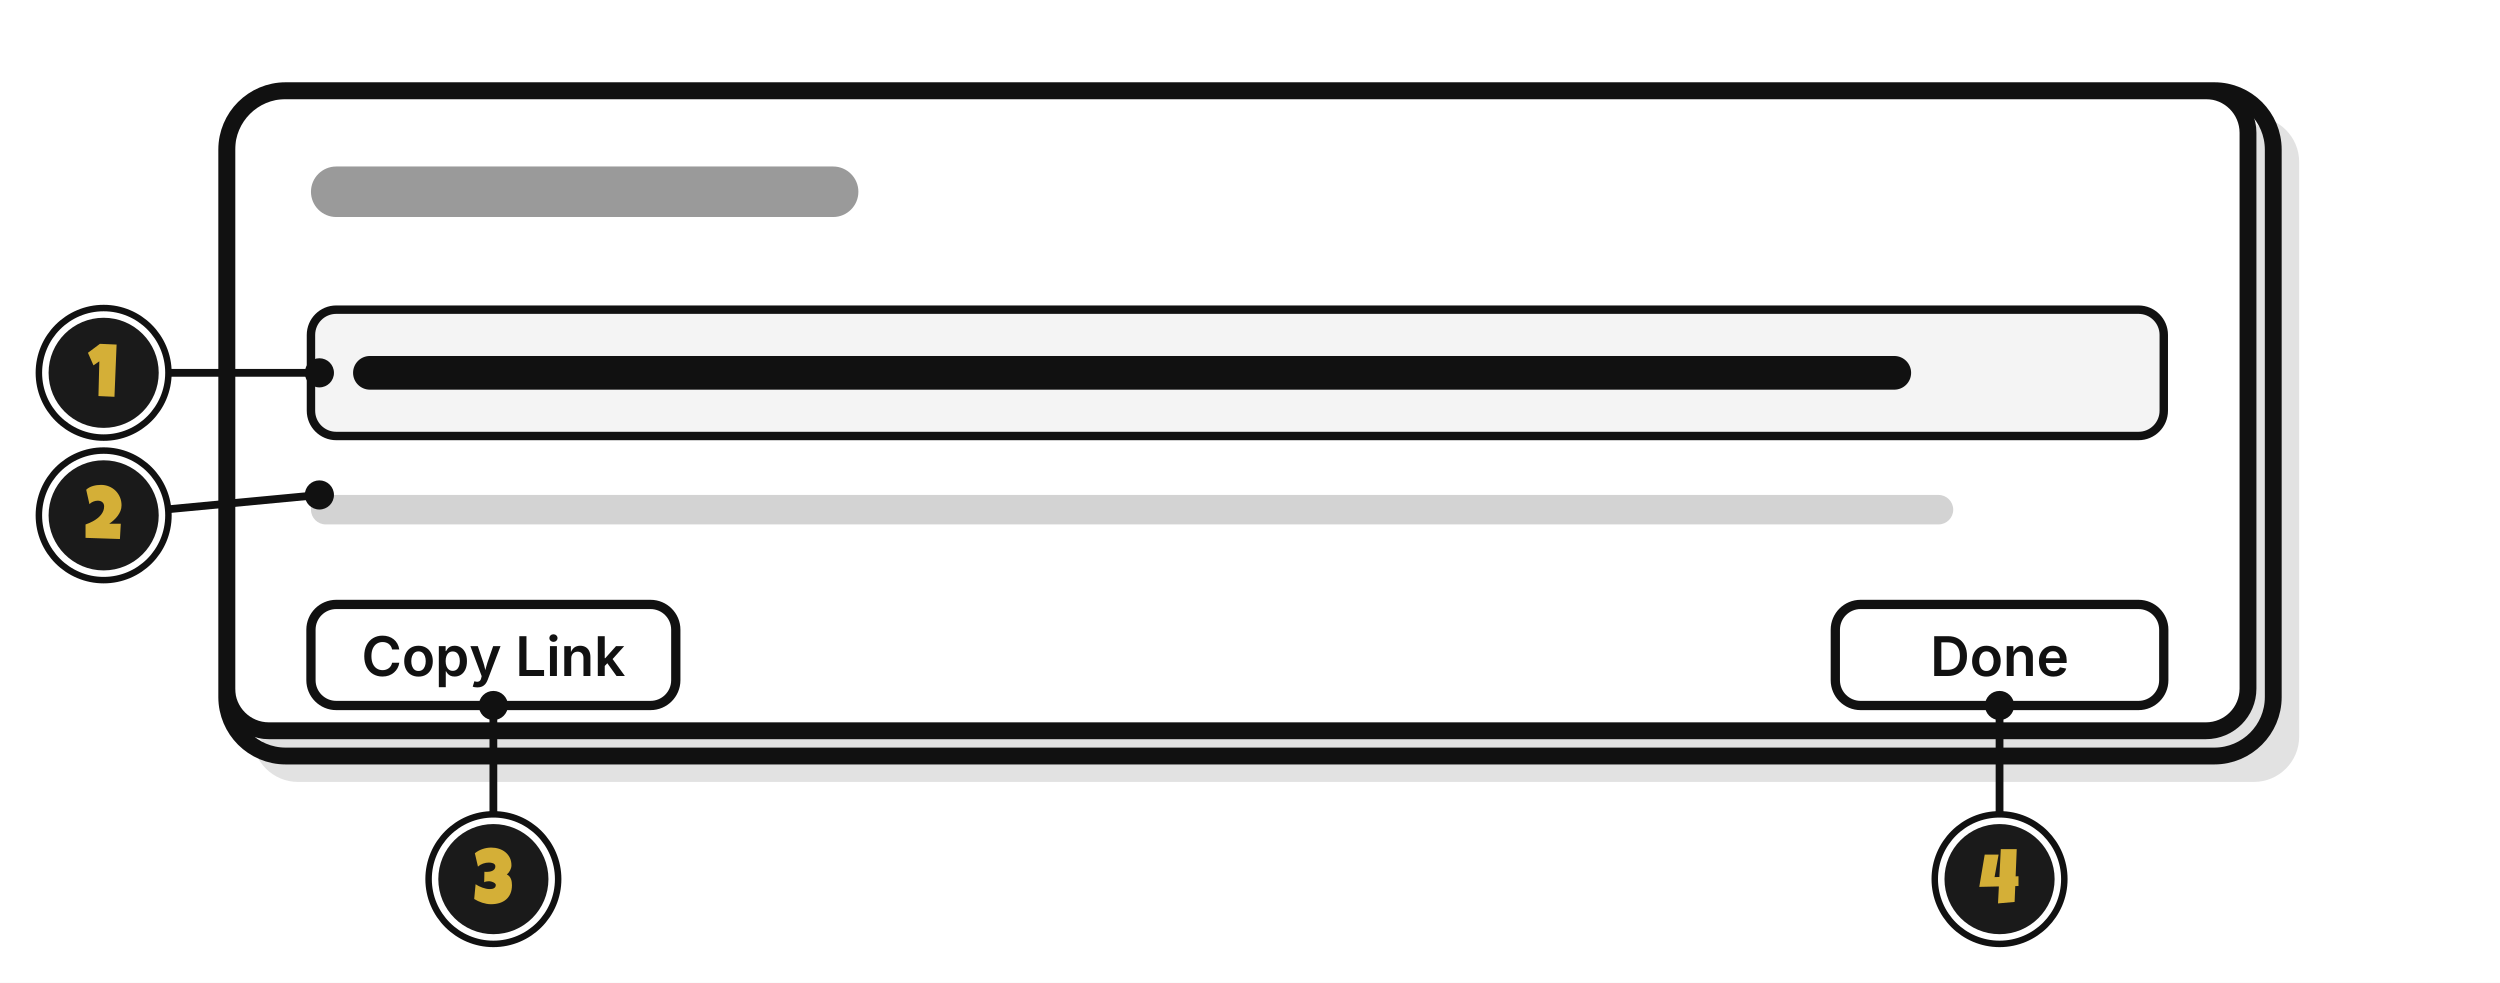
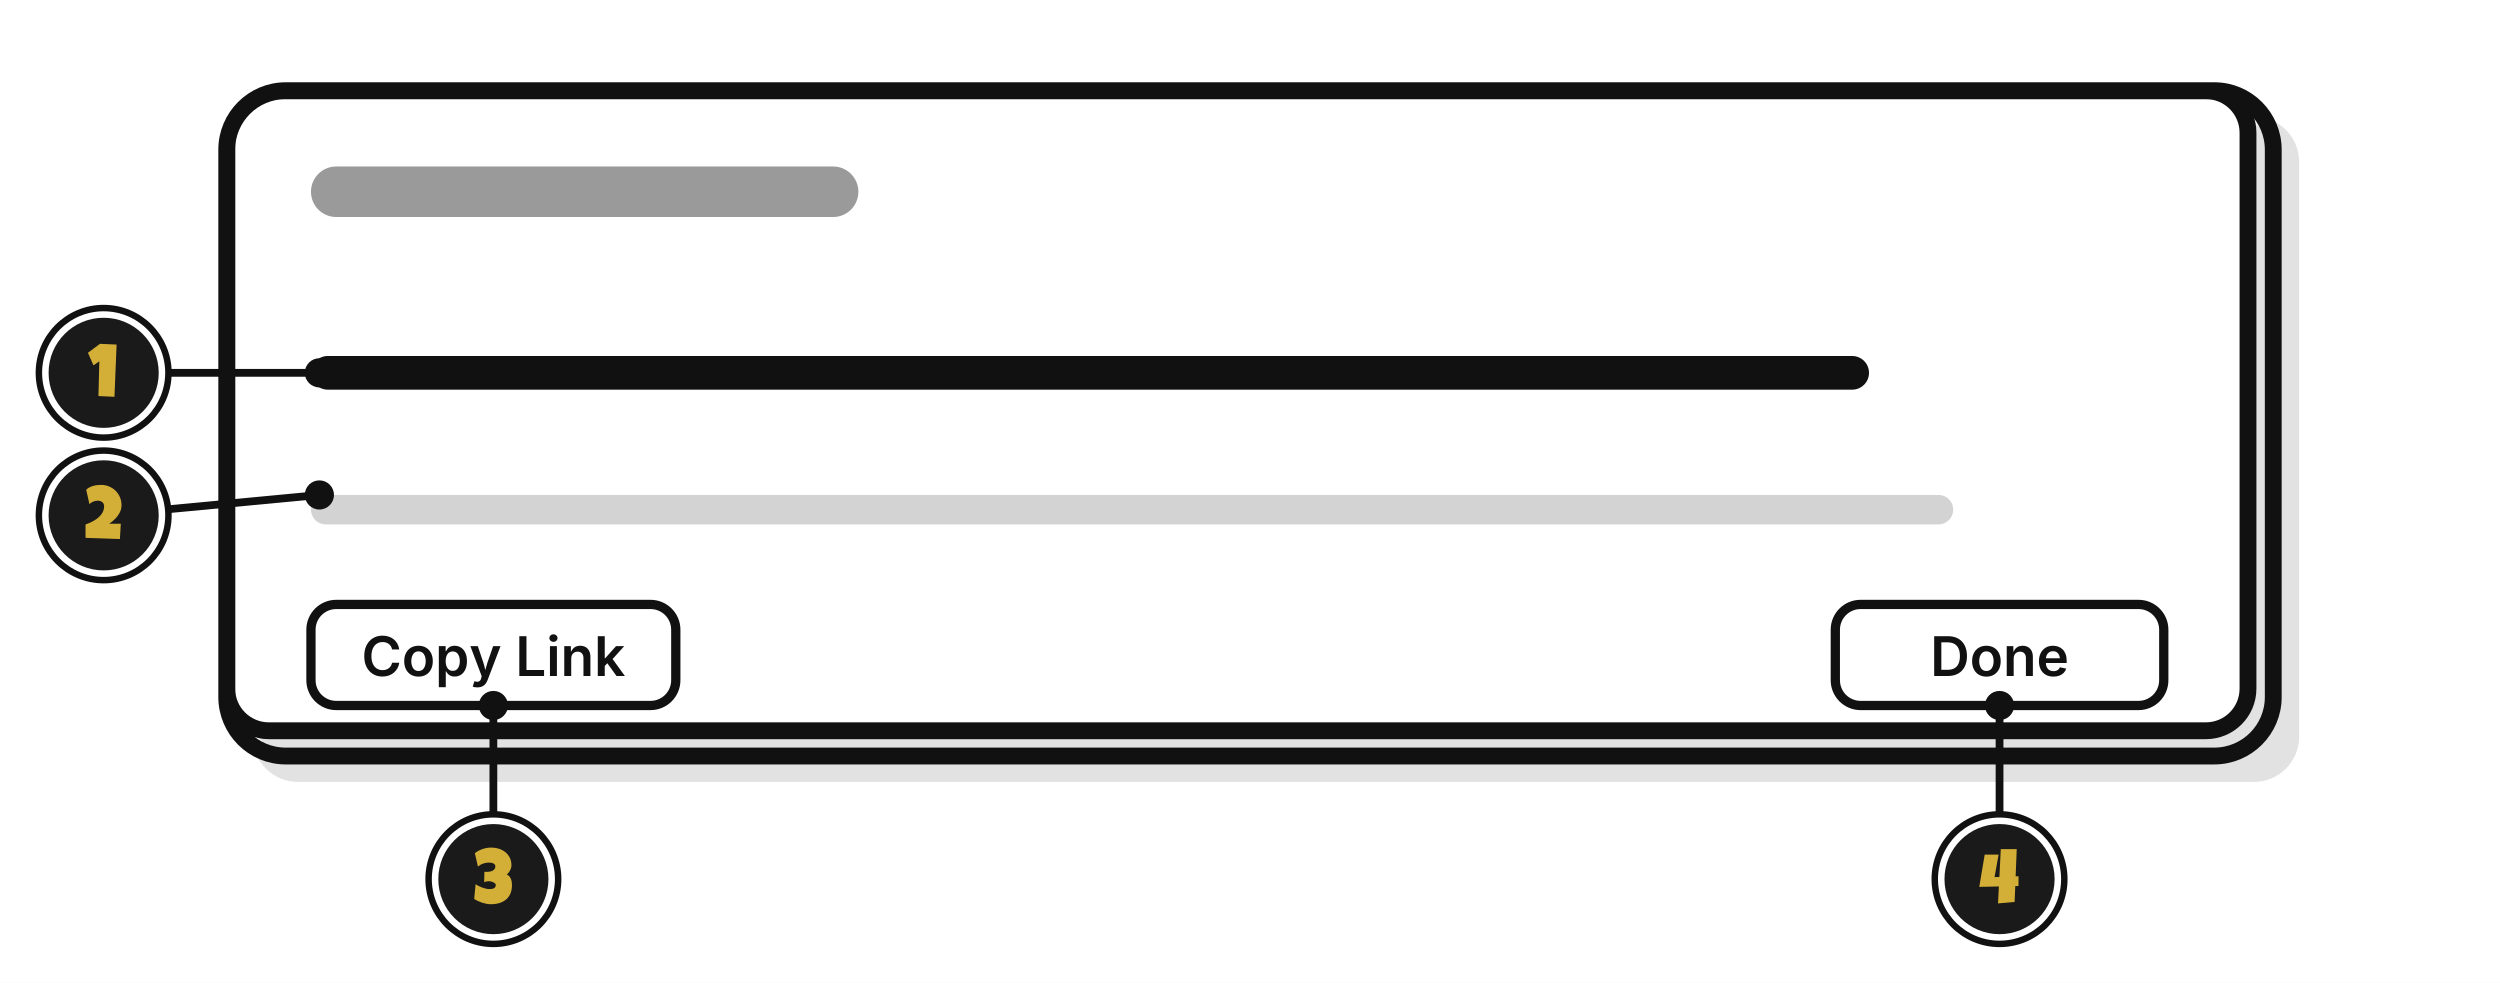
<svg xmlns="http://www.w3.org/2000/svg" viewBox="0 0 771.8 303.4" width="771.8" height="303.4">
  <rect x="0" y="0" width="771.8" height="303.4" rx="0" fill="#FFFFFF" />
  <rect x="78" y="36" width="631.8" height="205.4" rx="14" fill="#E2E2E2" />
  <g transform="translate(70 28) scale(1.3)">
    <clipPath id="part2">
      <rect x="0" y="0" width="486" height="158" rx="14" fill="none" />
    </clipPath>
    <g clip-path="url(#part2)">
      <rect x="0" y="0" width="486" height="158" rx="0" fill="#FFFFFF" />
      <g transform="translate(-70 -42)">
        <rect x="76" y="48" width="480" height="152" rx="10" fill="#E2E2E2" />
        <rect x="70" y="42" width="480" height="152" rx="10" fill="#FFFFFF" stroke="#111111" stroke-width="4" />
        <rect x="90" y="60" width="130" height="12" rx="6" fill="#9A9A9A" />
-         <rect x="90" y="94" width="440" height="30" rx="6" fill="#F4F4F4" stroke="#111111" stroke-width="2" />
-         <rect x="100" y="105" width="370" height="8" rx="4" fill="#111111" />
+         <rect x="90" y="105" width="370" height="8" rx="4" fill="#111111" />
        <rect x="90" y="138" width="390" height="7" rx="3.5" fill="#D3D3D3" />
        <rect x="452" y="164" width="78" height="24" rx="6" fill="#FFFFFF" stroke="#111111" stroke-width="2.2" />
        <path d="M654 0H276.72V231.357H640.56Q797.001 231.357 901.741 288.438Q1006.482 345.518 1059.002 460.219Q1111.522 574.92 1111.522 746.56Q1111.522 917.28 1058.962 1031.021Q1006.402 1144.762 903.501 1201.702Q800.601 1258.643 647.76 1258.643H269.44V1490H664Q886.32 1490 1045.32 1400.82Q1204.319 1311.64 1289.879 1144.96Q1375.439 978.28 1375.439 746.56Q1375.439 513.92 1289.739 346.6Q1204.039 179.28 1042.52 89.64Q881 0 654 0ZM416.798 1490V0H149.761V1490Z" fill="#111111" transform="translate(474.53 181.00) scale(0.00635 -0.00635)" />
        <path d="M623.08 -22.56Q460.28 -22.56 340.2 49.62Q220.12 121.8 154.501 251.62Q88.881 381.44 88.881 553.44Q88.881 727.36 154.501 857.5Q220.12 987.64 340.2 1059.82Q460.28 1132 623.08 1132Q786.519 1132 906.559 1059.82Q1026.599 987.64 1092.219 857.5Q1157.839 727.36 1157.839 553.44Q1157.839 381.44 1092.219 251.62Q1026.599 121.8 906.559 49.62Q786.519 -22.56 623.08 -22.56ZM623.08 188.478Q714.12 188.478 774.341 237.478Q834.562 286.479 864.162 369.459Q893.762 452.44 893.762 554.16Q893.762 656.88 864.162 739.961Q834.562 823.041 774.341 872.002Q714.12 920.962 623.08 920.962Q532.319 920.962 472.558 872.002Q412.798 823.041 383.198 740.281Q353.597 657.52 353.597 554.16Q353.597 452.44 383.198 369.459Q412.798 286.479 472.558 237.478Q532.319 188.478 623.08 188.478Z" fill="#111111" transform="translate(483.92 181.00) scale(0.00635 -0.00635)" />
        <path d="M397.758 654.881V0H137.841V1118H384.278L387.798 841.6H367.478Q413.798 986.521 505.058 1059.26Q596.318 1132 733.038 1132Q848.198 1132 934.097 1082.8Q1019.997 1033.6 1067.677 939.56Q1115.357 845.52 1115.357 710.72V0H855.441V670.881Q855.441 783.322 797.12 847.142Q738.8 910.962 636.559 910.962Q567.719 910.962 513.618 880.822Q459.518 850.682 428.638 793.582Q397.758 736.481 397.758 654.881Z" fill="#111111" transform="translate(491.83 181.00) scale(0.00635 -0.00635)" />
        <path d="M631.6 -22.56Q463.48 -22.56 341.66 48.18Q219.84 118.92 154.361 247.92Q88.881 376.92 88.881 552.16Q88.881 724.52 153.581 854.98Q218.28 985.44 336.64 1058.72Q455 1132 614.56 1132Q717.239 1132 809.499 1098.9Q901.759 1065.8 973.159 997.06Q1044.559 928.321 1085.479 821.681Q1126.399 715.041 1126.399 567.6V486.48H211.601V662.959H996.64L875.202 610.559Q875.202 705.44 845.921 776.901Q816.641 848.361 759.081 888.221Q701.52 928.082 616 928.082Q530.479 928.082 470.359 887.581Q410.238 847.081 378.718 779.461Q347.198 711.84 347.198 629.12V506.881Q347.198 400.88 383.178 328.059Q419.158 255.239 484.239 218.298Q549.319 181.358 635.12 181.358Q692.12 181.358 738.74 197.658Q785.361 213.958 818.961 246.339Q852.561 278.719 870.321 326.359L1109.119 276.919Q1082.399 187.16 1017.159 119.74Q951.919 52.32 854.299 14.88Q756.679 -22.56 631.6 -22.56Z" fill="#111111" transform="translate(499.79 181.00) scale(0.00635 -0.00635)" />
        <rect x="90" y="164" width="86.639" height="24" rx="6" fill="#FFFFFF" stroke="#111111" stroke-width="2.2" />
        <path d="M784.8 -20Q589.12 -20 434.94 70.88Q280.76 161.76 192.021 332.9Q103.281 504.04 103.281 744Q103.281 985.32 192.561 1156.64Q281.84 1327.96 436.2 1418.98Q590.56 1510 784.8 1510Q907.16 1510 1013.779 1475.38Q1120.399 1440.76 1203.639 1374.2Q1286.879 1307.64 1340.919 1211.921Q1394.959 1116.201 1412.799 994.001H1143.602Q1131.202 1060.562 1099.542 1111.722Q1067.881 1162.882 1020.841 1198.562Q973.801 1234.242 914.9 1252.443Q856 1270.643 789.12 1270.643Q666.999 1270.643 572.499 1209.302Q477.998 1147.962 424.718 1030.501Q371.437 913.041 371.437 744Q371.437 573.439 425.398 456.159Q479.358 338.878 573.499 279.118Q667.639 219.357 788.4 219.357Q855.28 219.357 914 237.878Q972.721 256.398 1020.121 291.758Q1067.521 327.118 1099.542 378.598Q1131.562 430.078 1144.322 495.999H1413.519Q1398.839 388.839 1348.219 295.599Q1297.598 202.359 1215.978 131.159Q1134.359 59.959 1025.579 19.98Q916.799 -20 784.8 -20Z" fill="#111111" transform="translate(102.00 181.00) scale(0.00635 -0.00635)" />
        <path d="M623.08 -22.56Q460.28 -22.56 340.2 49.62Q220.12 121.8 154.501 251.62Q88.881 381.44 88.881 553.44Q88.881 727.36 154.501 857.5Q220.12 987.64 340.2 1059.82Q460.28 1132 623.08 1132Q786.519 1132 906.559 1059.82Q1026.599 987.64 1092.219 857.5Q1157.839 727.36 1157.839 553.44Q1157.839 381.44 1092.219 251.62Q1026.599 121.8 906.559 49.62Q786.519 -22.56 623.08 -22.56ZM623.08 188.478Q714.12 188.478 774.341 237.478Q834.562 286.479 864.162 369.459Q893.762 452.44 893.762 554.16Q893.762 656.88 864.162 739.961Q834.562 823.041 774.341 872.002Q714.12 920.962 623.08 920.962Q532.319 920.962 472.558 872.002Q412.798 823.041 383.198 740.281Q353.597 657.52 353.597 554.16Q353.597 452.44 383.198 369.459Q412.798 286.479 472.558 237.478Q532.319 188.478 623.08 188.478Z" fill="#111111" transform="translate(111.58 181.00) scale(0.00635 -0.00635)" />
        <path d="M137.841 -418V1118H392.478V932.88H408.878Q428.958 972.6 465.838 1019Q502.717 1065.4 566.177 1098.7Q629.637 1132 729.278 1132Q858.838 1132 962.818 1065.96Q1066.798 999.92 1128.198 871.5Q1189.598 743.08 1189.598 556.72Q1189.598 373.32 1129.598 244.4Q1069.598 115.48 965.438 47.54Q861.278 -20.4 728.478 -20.4Q632.557 -20.4 568.817 12.32Q505.077 45.04 467.198 90.82Q429.318 136.6 408.878 176.96H397.758V-418ZM657.92 193.518Q745.28 193.518 804.261 241.018Q863.241 288.518 893.342 371.059Q923.442 453.599 923.442 558Q923.442 662.12 893.662 743.381Q863.881 824.641 804.901 871.362Q745.92 918.082 657.92 918.082Q572.199 918.082 512.999 873.282Q453.798 828.482 423.338 747.861Q392.878 667.241 392.878 558Q392.878 449.479 423.658 367.439Q454.438 285.398 513.959 239.458Q573.479 193.518 657.92 193.518Z" fill="#111111" transform="translate(119.49 181.00) scale(0.00635 -0.00635)" />
        <path d="M126.681 -398.88 187.8 -196.082 218.679 -204.322Q277.639 -219.402 323.719 -212.542Q369.799 -205.682 400.759 -172.362Q431.72 -139.042 444.68 -75.241L461.201 -4.2L38.881 1118H316.877L521.399 510.078Q557.239 402.118 580.179 294.898Q603.119 187.678 631.039 75.839H562.519Q590.439 187.678 617.119 295.578Q643.799 403.478 680.079 510.078L891.28 1118H1166.477L686.277 -143.601Q652.277 -233.321 600.997 -296.581Q549.717 -359.84 476.097 -392.92Q402.478 -426 301.159 -426Q245.599 -426 199.08 -417.92Q152.56 -409.84 126.681 -398.88Z" fill="#111111" transform="translate(127.61 181.00) scale(0.00635 -0.00635)" />
        <path d="M149.761 0V1490H416.798V224.878H1075.119V0Z" fill="#111111" transform="translate(138.53 181.00) scale(0.00635 -0.00635)" />
        <path d="M137.841 0V1118H397.758V0ZM268.079 1276.161Q205.92 1276.161 161.36 1318.02Q116.8 1359.879 116.8 1418.481Q116.8 1478.28 161.36 1519.619Q205.92 1560.959 268.079 1560.959Q330.776 1560.959 375.387 1519.658Q419.998 1478.357 419.998 1418.5Q419.998 1359.84 375.387 1318.001Q330.776 1276.161 268.079 1276.161Z" fill="#111111" transform="translate(145.88 181.00) scale(0.00635 -0.00635)" />
        <path d="M397.758 654.881V0H137.841V1118H384.278L387.798 841.6H367.478Q413.798 986.521 505.058 1059.26Q596.318 1132 733.038 1132Q848.198 1132 934.097 1082.8Q1019.997 1033.6 1067.677 939.56Q1115.357 845.52 1115.357 710.72V0H855.441V670.881Q855.441 783.322 797.12 847.142Q738.8 910.962 636.559 910.962Q567.719 910.962 513.618 880.822Q459.518 850.682 428.638 793.582Q397.758 736.481 397.758 654.881Z" fill="#111111" transform="translate(149.28 181.00) scale(0.00635 -0.00635)" />
        <path d="M375.598 352.322V667.118H416.878L820.001 1118H1125.437L631.116 567.201H577.278ZM137.841 0V1490H397.758V0ZM838.721 0 472.639 509.202 648.877 693.439 1151.438 0Z" fill="#111111" transform="translate(157.24 181.00) scale(0.00635 -0.00635)" />
      </g>
    </g>
    <rect x="0" y="0" width="486" height="158" rx="14" fill="none" stroke="#111111" stroke-width="4" />
  </g>
  <line x1="32" y1="115.1" x2="98.6" y2="115.1" stroke="#111111" stroke-width="2.4" stroke-linecap="round" />
  <circle cx="98.6" cy="115.1" r="4.5" fill="#111111" />
  <circle cx="32" cy="115.1" r="20" fill="#FFFFFF" stroke="#111111" stroke-width="2" />
  <circle cx="32" cy="115.1" r="17" fill="#1A1A1A" />
  <path d="M750 1438 692 16 256 36 280 982 120 872 -30 1214 296 1458Z" fill="#D4AF37" transform="translate(27.49 122.68) scale(0.01134 -0.01134)" />
  <line x1="32" y1="159.1" x2="98.6" y2="152.8" stroke="#111111" stroke-width="2.4" stroke-linecap="round" />
  <circle cx="98.6" cy="152.8" r="4.5" fill="#111111" />
  <circle cx="32" cy="159.1" r="20" fill="#FFFFFF" stroke="#111111" stroke-width="2" />
  <circle cx="32" cy="159.1" r="17" fill="#1A1A1A" />
  <path d="M1008 942Q1008 862 979.0 789.5Q950 717 902.5 653.5Q855 590 794.5 536.5Q734 483 672 440H988L964 24L28 56V420Q81 438 139.5 463.5Q198 489 254.5 522.0Q311 555 361.5 596.0Q412 637 450.5 685.5Q489 734 511.5 791.0Q534 848 534 914Q534 952 520.5 981.0Q507 1010 483.0 1029.5Q459 1049 427.5 1058.5Q396 1068 360 1068Q330 1068 299.0 1061.5Q268 1055 238.0 1043.0Q208 1031 181.5 1013.5Q155 996 134 974L46 1366Q83 1403 131.0 1428.0Q179 1453 232.0 1468.5Q285 1484 340.0 1491.0Q395 1498 448 1498Q566 1498 668.0 1455.5Q770 1413 845.5 1338.5Q921 1264 964.5 1162.0Q1008 1060 1008 942Z" fill="#D4AF37" transform="translate(26.09 166.68) scale(0.01134 -0.01134)" />
  <line x1="152.315" y1="271.4" x2="152.315" y2="217.8" stroke="#111111" stroke-width="2.4" stroke-linecap="round" />
  <circle cx="152.315" cy="217.8" r="4.5" fill="#111111" />
  <circle cx="152.315" cy="271.4" r="20" fill="#FFFFFF" stroke="#111111" stroke-width="2" />
  <circle cx="152.315" cy="271.4" r="17" fill="#1A1A1A" />
  <path d="M1046 504Q1046 371 1003.5 273.5Q961 176 885.0 111.5Q809 47 703.5 15.5Q598 -16 472 -16Q415 -16 355.0 -5.0Q295 6 236.0 25.0Q177 44 121.5 70.0Q66 96 18 126L56 528Q94 502 141.0 478.5Q188 455 238.5 436.5Q289 418 340.5 407.0Q392 396 440 396Q468 396 497.5 400.5Q527 405 551.0 417.0Q575 429 590.5 451.0Q606 473 606 508Q606 530 586.0 549.0Q566 568 538.0 581.5Q510 595 480.0 602.5Q450 610 430 610Q416 610 396.5 608.5Q377 607 357.0 604.0Q337 601 318.5 595.5Q300 590 290 582L296 868Q313 866 328.0 865.0Q343 864 360 864Q395 864 436.0 870.5Q477 877 512.0 893.5Q547 910 570.5 939.0Q594 968 594 1014Q594 1047 576.0 1067.5Q558 1088 531.5 1099.0Q505 1110 474.0 1114.0Q443 1118 418 1118Q337 1118 258.5 1090.0Q180 1062 120 1008L36 1372Q128 1447 245.5 1486.5Q363 1526 482 1526Q591 1526 690.5 1494.5Q790 1463 866.0 1401.5Q942 1340 987.0 1250.0Q1032 1160 1032 1042Q1032 1008 1022.0 973.0Q1012 938 995.0 905.0Q978 872 955.0 843.5Q932 815 906 794Q948 775 975.0 743.0Q1002 711 1018.0 672.0Q1034 633 1040.0 589.5Q1046 546 1046 504Z" fill="#D4AF37" transform="translate(146.19 278.97) scale(0.01134 -0.01134)" />
  <line x1="617.3" y1="271.4" x2="617.3" y2="217.8" stroke="#111111" stroke-width="2.4" stroke-linecap="round" />
  <circle cx="617.3" cy="217.8" r="4.5" fill="#111111" />
  <circle cx="617.3" cy="271.4" r="20" fill="#FFFFFF" stroke="#111111" stroke-width="2" />
  <circle cx="617.3" cy="271.4" r="17" fill="#1A1A1A" />
  <path d="M1068 480 980 478 962 46 510 6 534 468 0 456 148 1334H526L416 722L548 726L586 1484H1020L990 742L1068 746Z" fill="#D4AF37" transform="translate(611.04 278.97) scale(0.01134 -0.01134)" />
</svg>
